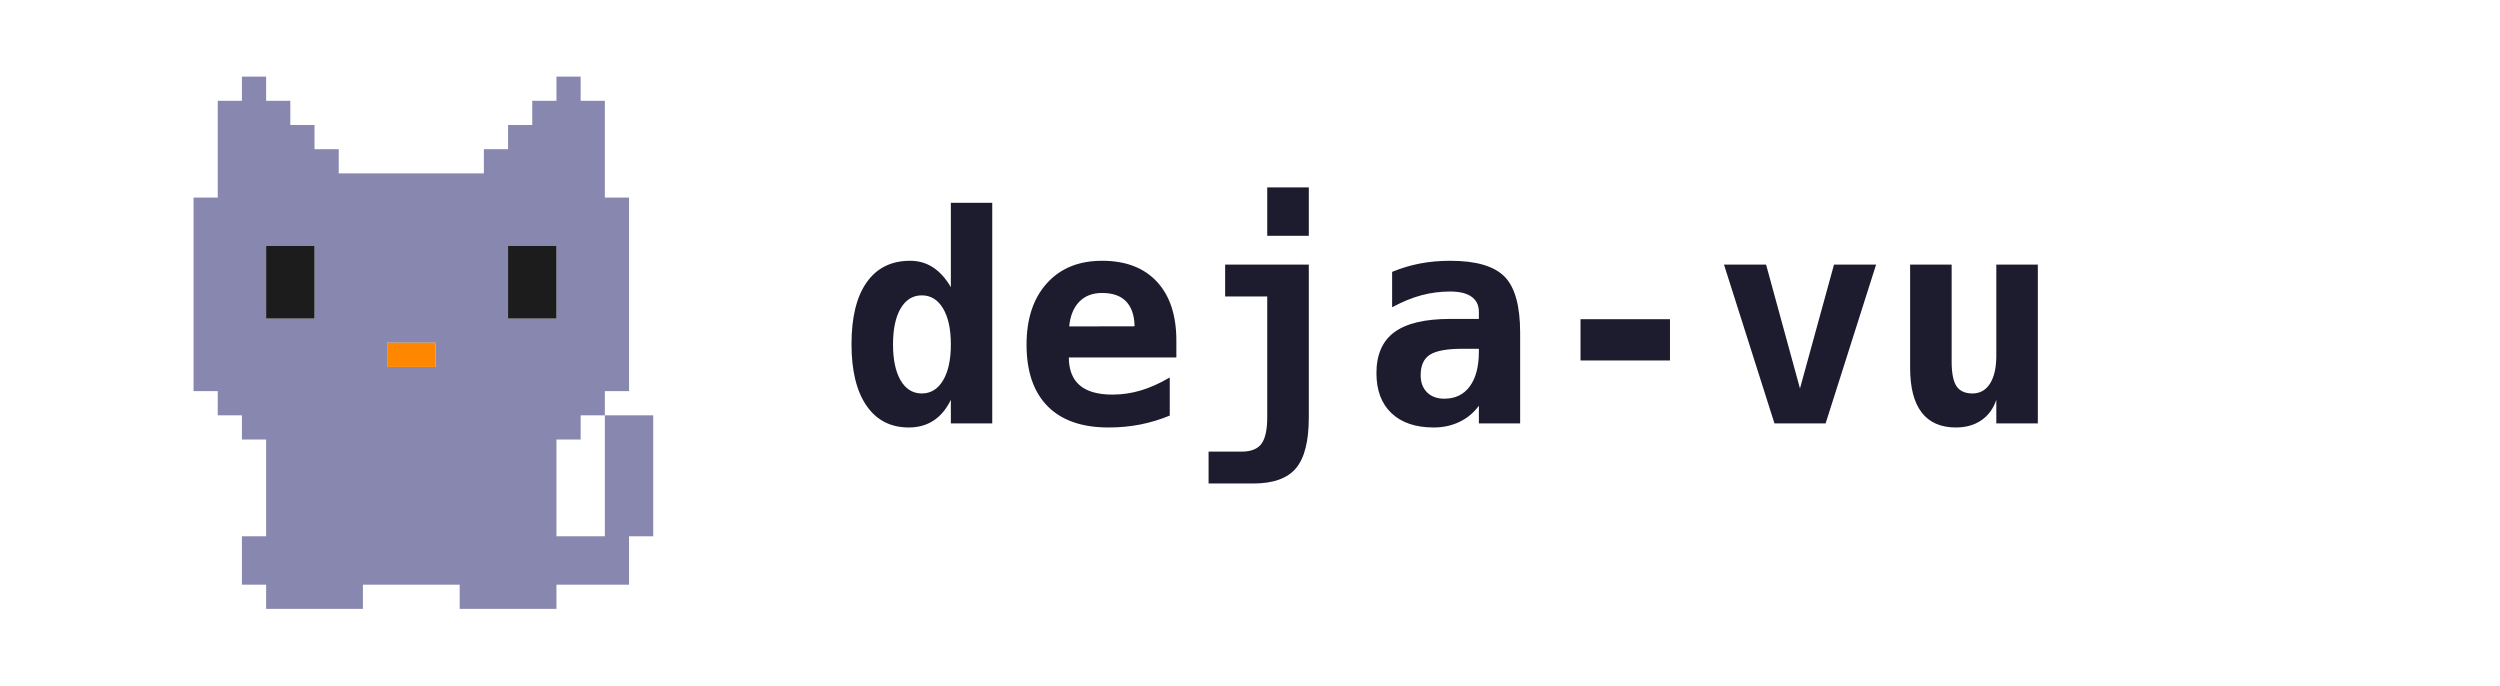
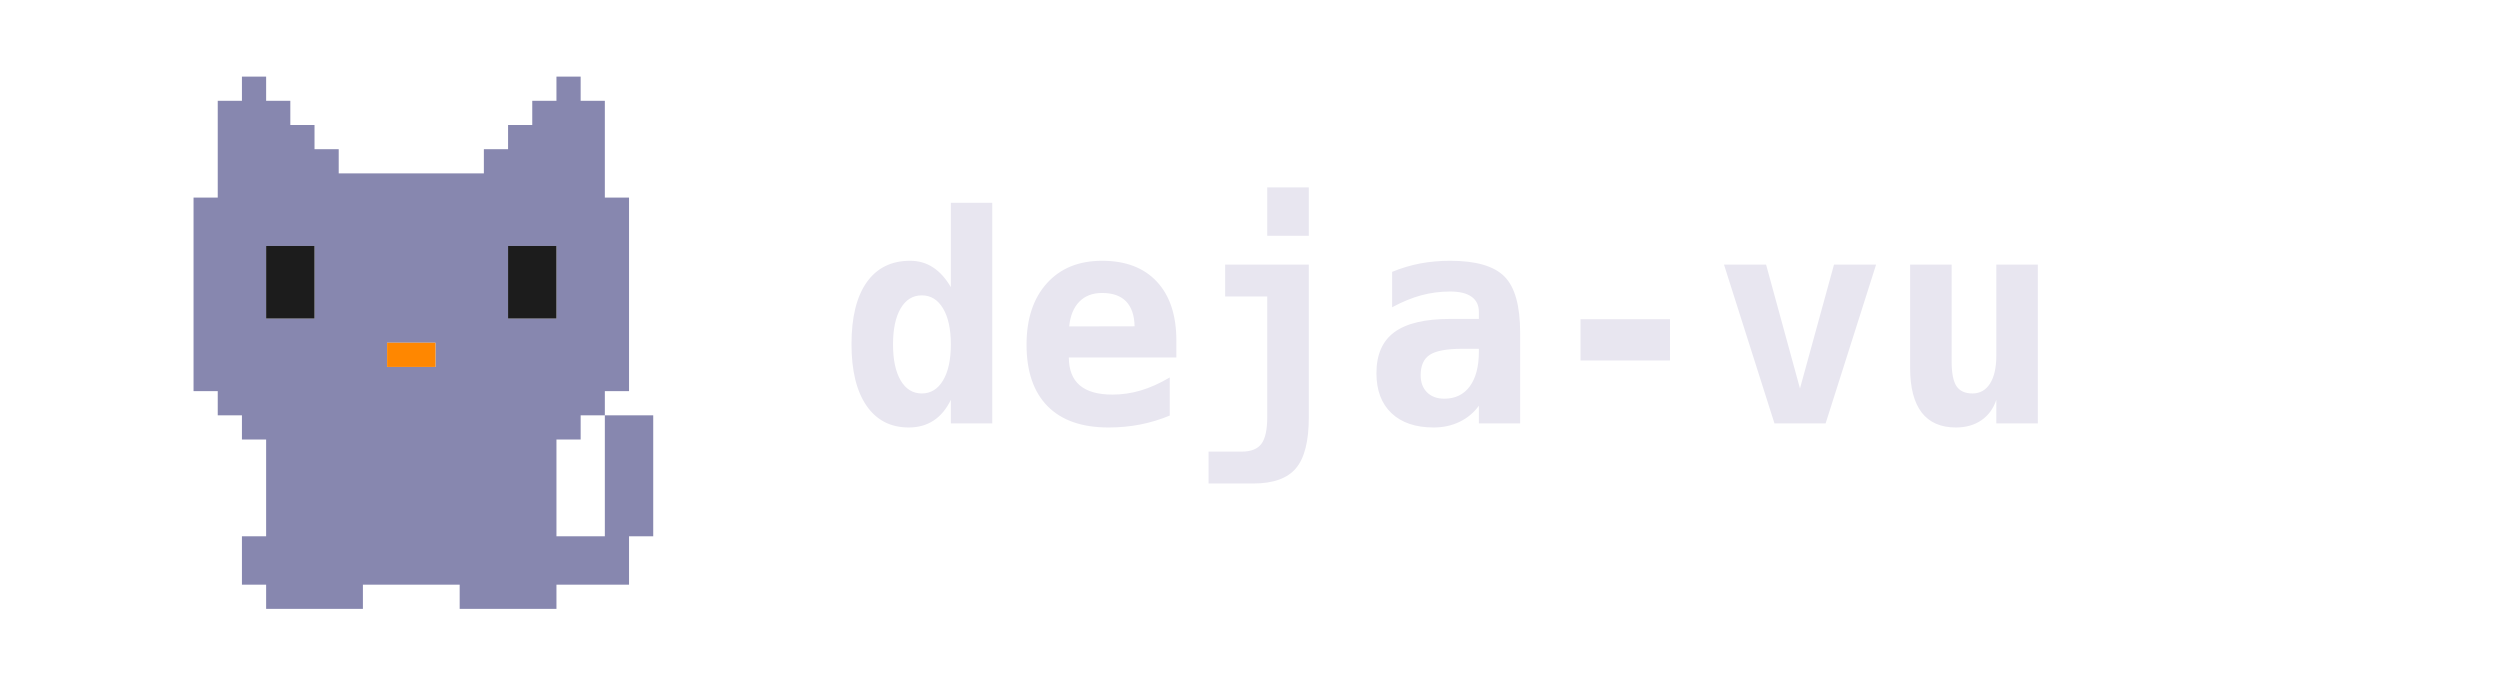
<svg xmlns="http://www.w3.org/2000/svg" width="620" height="170" viewBox="0 0 620 170" role="img" aria-label="deja-vu">
  <path fill="#8787af" d="M60 19h6v6h-6ZM138 19h6v6h-6ZM54 25h18v6h-18ZM132 25h18v6h-18ZM54 31h24v6h-24ZM126 31h24v6h-24ZM54 37h30v6h-30ZM120 37h30v6h-30ZM54 43h96v6h-96ZM48 49h108v6h-108ZM48 55h108v6h-108ZM48 61h18v6h-18ZM78 61h48v6h-48ZM138 61h18v6h-18ZM48 67h18v6h-18ZM78 67h48v6h-48ZM138 67h18v6h-18ZM48 73h18v6h-18ZM78 73h48v6h-48ZM138 73h18v6h-18ZM48 79h108v6h-108ZM48 85h48v6h-48ZM108 85h48v6h-48ZM48 91h108v6h-108ZM54 97h96v6h-96ZM60 103h84v6h-84ZM150 103h12v6h-12ZM66 109h72v6h-72ZM150 109h12v6h-12ZM66 115h72v6h-72ZM150 115h12v6h-12ZM66 121h72v6h-72ZM150 121h12v6h-12ZM66 127h72v6h-72ZM150 127h12v6h-12ZM60 133h96v6h-96ZM60 139h96v6h-96ZM66 145h24v6h-24ZM114 145h24v6h-24Z" />
  <path fill="#1c1c1c" d="M66 61h12v6h-12ZM126 61h12v6h-12ZM66 67h12v6h-12ZM126 67h12v6h-12ZM66 73h12v6h-12ZM126 73h12v6h-12Z" />
  <path fill="#ff8700" d="M96 85h12v6h-12Z" />
  <g font-family="SF Mono, JetBrains Mono, Fira Code, Menlo, monospace">
-     <text x="208" y="105" font-size="72" font-weight="700" fill="#1d1b2e">deja-vu</text>
+     <text x="208" y="105" font-size="72" font-weight="700" fill="#e8e6f0">deja-vu</text>
  </g>
</svg>
